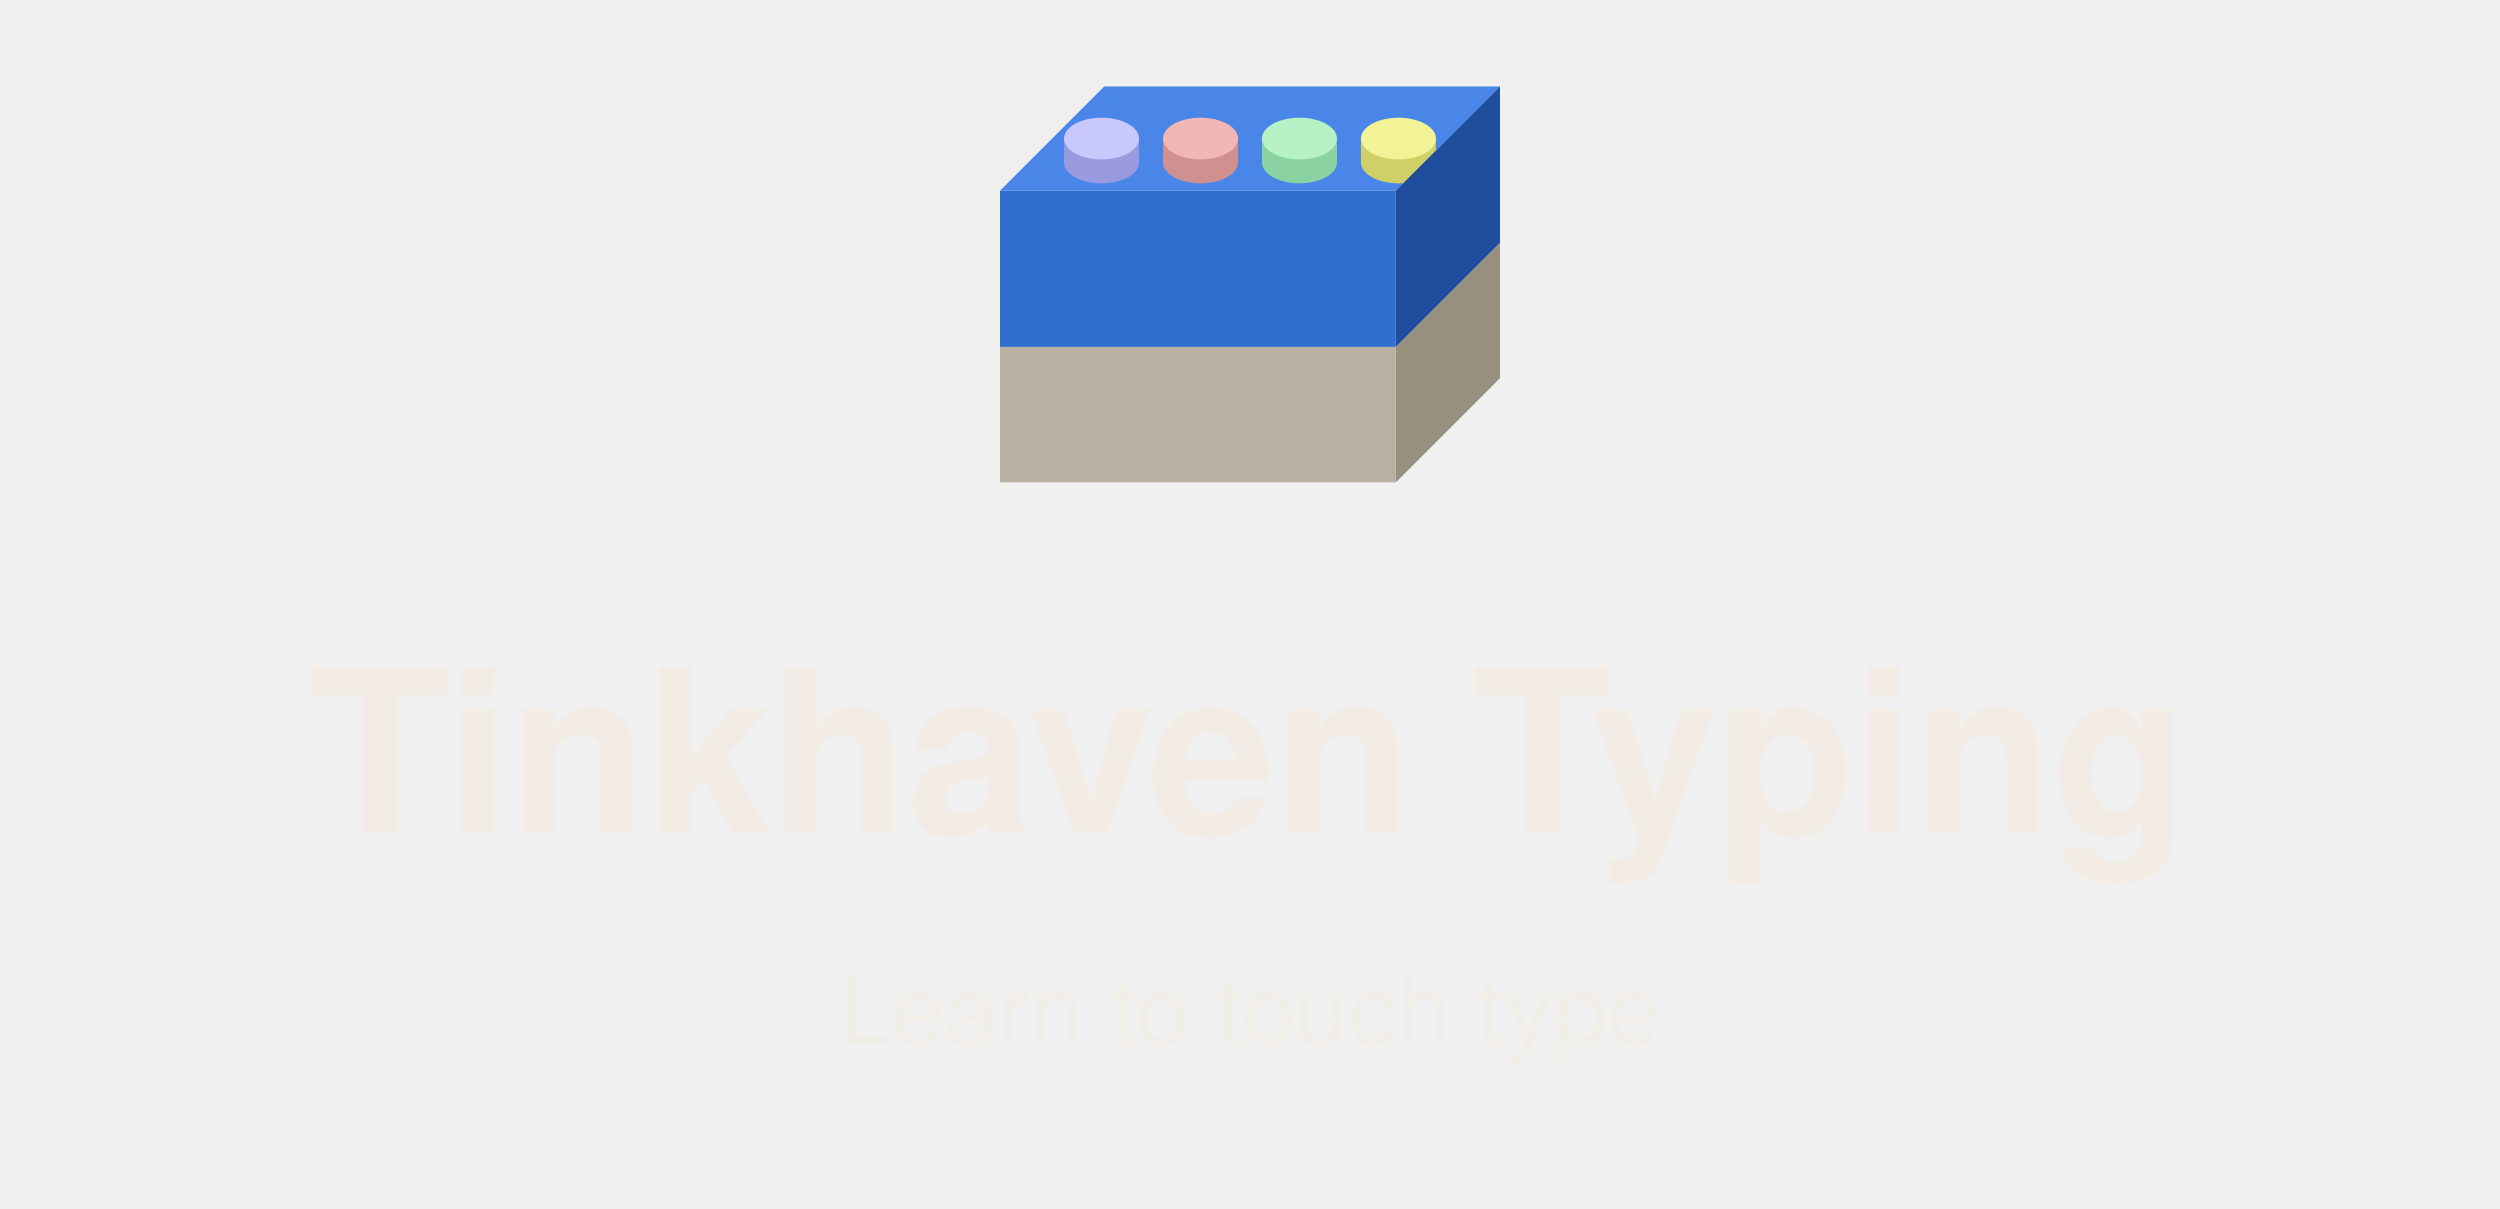
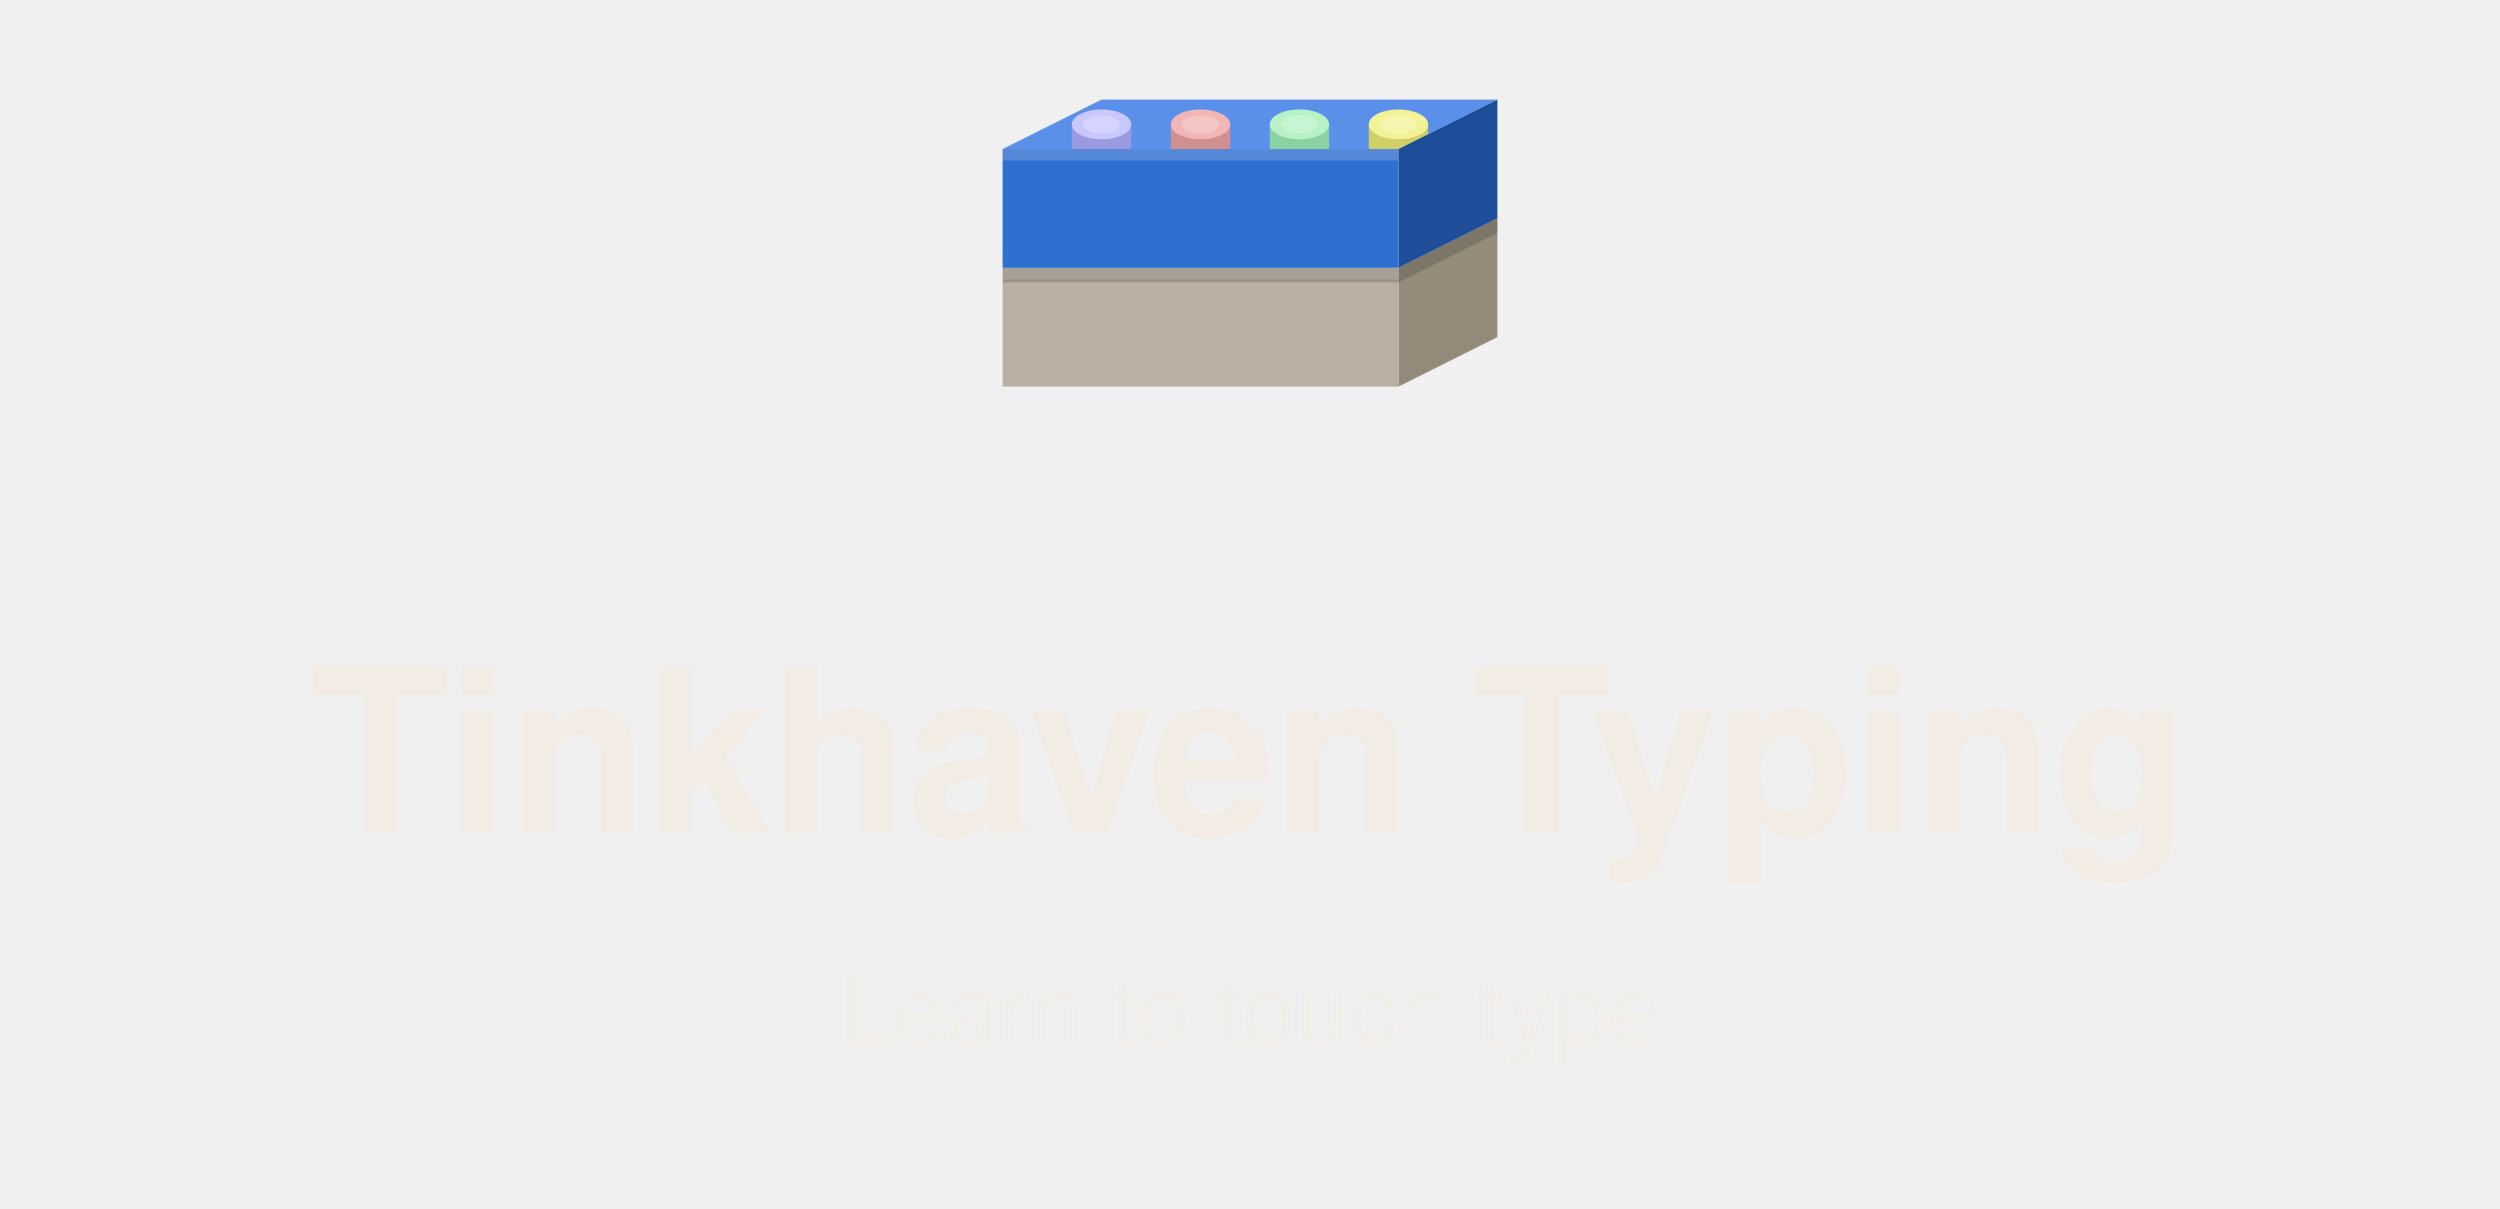
<svg xmlns="http://www.w3.org/2000/svg" viewBox="0 0 240 116" role="img" aria-label="Tinkhaven Typing">
-   <polygon points="134.00,33.30 144.00,23.30 144.00,36.30 134.00,46.30" fill="#98907f" />
-   <polygon points="96.00,33.30 134.00,33.30 134.00,46.30 96.00,46.30" fill="#b9b0a2" />
-   <polygon points="96.00,18.30 106.00,8.30 144.00,8.30 134.00,18.30" fill="#4a86e8" />
-   <ellipse cx="105.75" cy="15.60" rx="3.6" ry="2.0" fill="#9a9ae0" />
-   <rect x="102.15" y="13.30" width="7.2" height="2.3" fill="#9a9ae0" />
-   <ellipse cx="105.75" cy="13.30" rx="3.6" ry="2.0" fill="#c8c8ff" />
-   <ellipse cx="115.25" cy="15.60" rx="3.6" ry="2.0" fill="#d09090" />
-   <rect x="111.65" y="13.30" width="7.2" height="2.3" fill="#d09090" />
-   <ellipse cx="115.25" cy="13.30" rx="3.6" ry="2.0" fill="#f2b6b6" />
-   <ellipse cx="124.75" cy="15.60" rx="3.6" ry="2.0" fill="#8ad2a2" />
-   <rect x="121.15" y="13.30" width="7.2" height="2.3" fill="#8ad2a2" />
-   <ellipse cx="124.75" cy="13.30" rx="3.6" ry="2.0" fill="#b6f2c6" />
-   <ellipse cx="134.25" cy="15.60" rx="3.6" ry="2.0" fill="#d0d068" />
-   <rect x="130.65" y="13.30" width="7.2" height="2.3" fill="#d0d068" />
-   <ellipse cx="134.25" cy="13.30" rx="3.6" ry="2.0" fill="#f2f296" />
-   <polygon points="134.00,18.30 144.00,8.30 144.00,23.30 134.00,33.30" fill="#1f4f9c" />
-   <polygon points="96.00,18.30 134.00,18.30 134.00,33.30 96.00,33.30" fill="#2f6fd0" />
+   <polygon points="134.25,25.71 143.75,20.96 143.75,32.36 134.25,37.11" fill="#948b7b" />
+   <polygon points="96.25,25.71 134.25,25.71 134.25,37.11 96.25,37.11" fill="#b9b0a2" />
+   <rect x="96.25" y="25.71" width="38.00" height="1.1" fill="#fff" opacity=".18" />
+   <rect x="96.25" y="25.71" width="38.00" height="1.4" fill="#000" opacity=".16" />
+   <polygon points="134.25,25.71 143.75,20.96 143.75,22.36 134.25,27.11" fill="#000" opacity=".16" />
+   <polygon points="96.25,14.31 105.75,9.56 143.75,9.56 134.25,14.31" fill="#5a90ea" />
+   <ellipse cx="105.75" cy="14.07" rx="2.85" ry="1.43" fill="#9a9ae0" />
+   <rect x="102.90" y="11.94" width="5.70" height="2.14" fill="#9a9ae0" />
+   <ellipse cx="105.75" cy="11.94" rx="2.85" ry="1.43" fill="#c8c8ff" />
+   <ellipse cx="105.75" cy="11.94" rx="1.77" ry="0.88" fill="#fff" opacity=".22" />
+   <ellipse cx="115.25" cy="14.07" rx="2.85" ry="1.43" fill="#d09090" />
+   <rect x="112.40" y="11.94" width="5.70" height="2.14" fill="#d09090" />
+   <ellipse cx="115.25" cy="11.94" rx="2.85" ry="1.43" fill="#f2b6b6" />
+   <ellipse cx="115.25" cy="11.94" rx="1.77" ry="0.88" fill="#fff" opacity=".22" />
+   <ellipse cx="124.75" cy="14.07" rx="2.85" ry="1.43" fill="#8ad2a2" />
+   <rect x="121.90" y="11.94" width="5.70" height="2.14" fill="#8ad2a2" />
+   <ellipse cx="124.75" cy="11.94" rx="2.85" ry="1.43" fill="#b6f2c6" />
+   <ellipse cx="124.75" cy="11.94" rx="1.77" ry="0.88" fill="#fff" opacity=".22" />
+   <ellipse cx="134.25" cy="14.07" rx="2.85" ry="1.43" fill="#d0d068" />
+   <rect x="131.40" y="11.94" width="5.70" height="2.14" fill="#d0d068" />
+   <ellipse cx="134.25" cy="11.94" rx="2.85" ry="1.43" fill="#f2f296" />
+   <ellipse cx="134.25" cy="11.94" rx="1.77" ry="0.88" fill="#fff" opacity=".22" />
+   <polygon points="134.25,14.31 143.75,9.56 143.75,20.96 134.25,25.71" fill="#1e4d99" />
+   <polygon points="96.25,14.31 134.25,14.31 134.25,25.71 96.25,25.71" fill="#2f6fd0" />
+   <rect x="96.25" y="14.31" width="38.00" height="1.1" fill="#fff" opacity=".18" />
  <text x="120" y="80" font-family="system-ui,-apple-system,'Segoe UI',Helvetica,Arial,'DejaVu Sans',sans-serif" font-size="22" font-weight="650" letter-spacing="-0.26" fill="#f2ece4" text-anchor="middle">Tinkhaven Typing</text>
  <text x="120" y="100.2" font-family="system-ui,-apple-system,'Segoe UI',Helvetica,Arial,'DejaVu Sans',sans-serif" font-size="9.24" fill="#f2ece4" opacity=".62" text-anchor="middle">Learn to touch type</text>
</svg>
